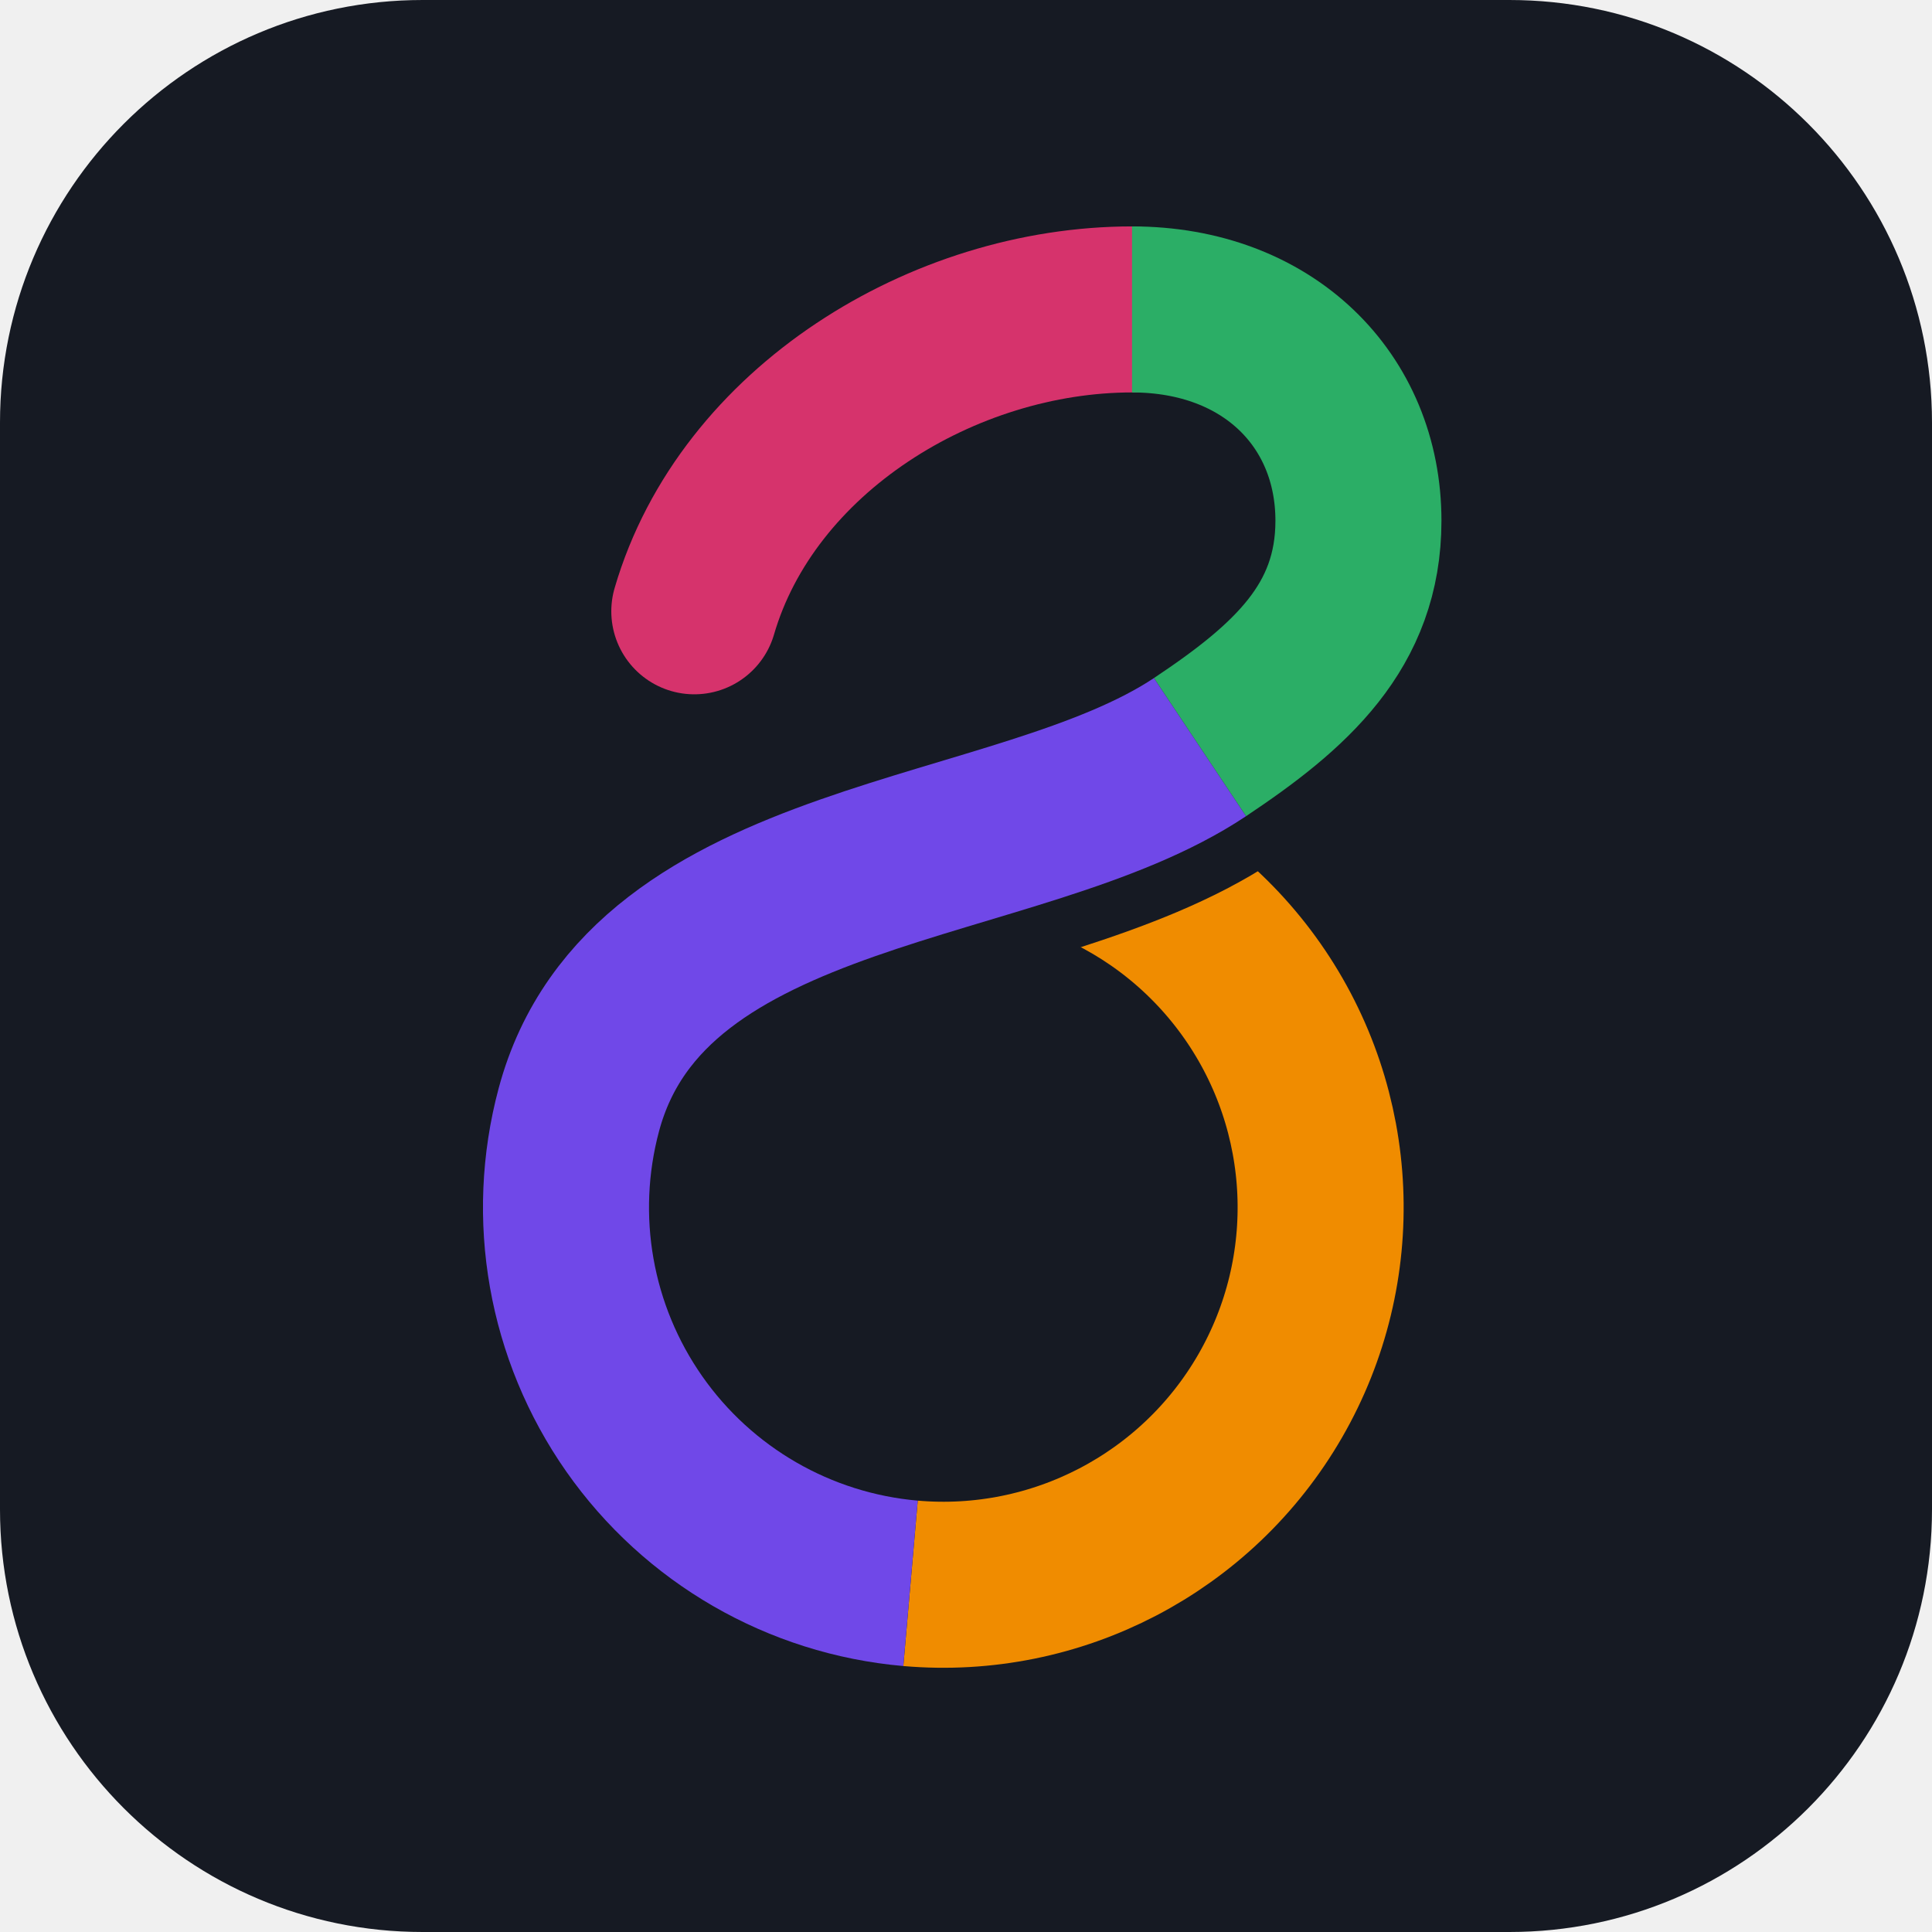
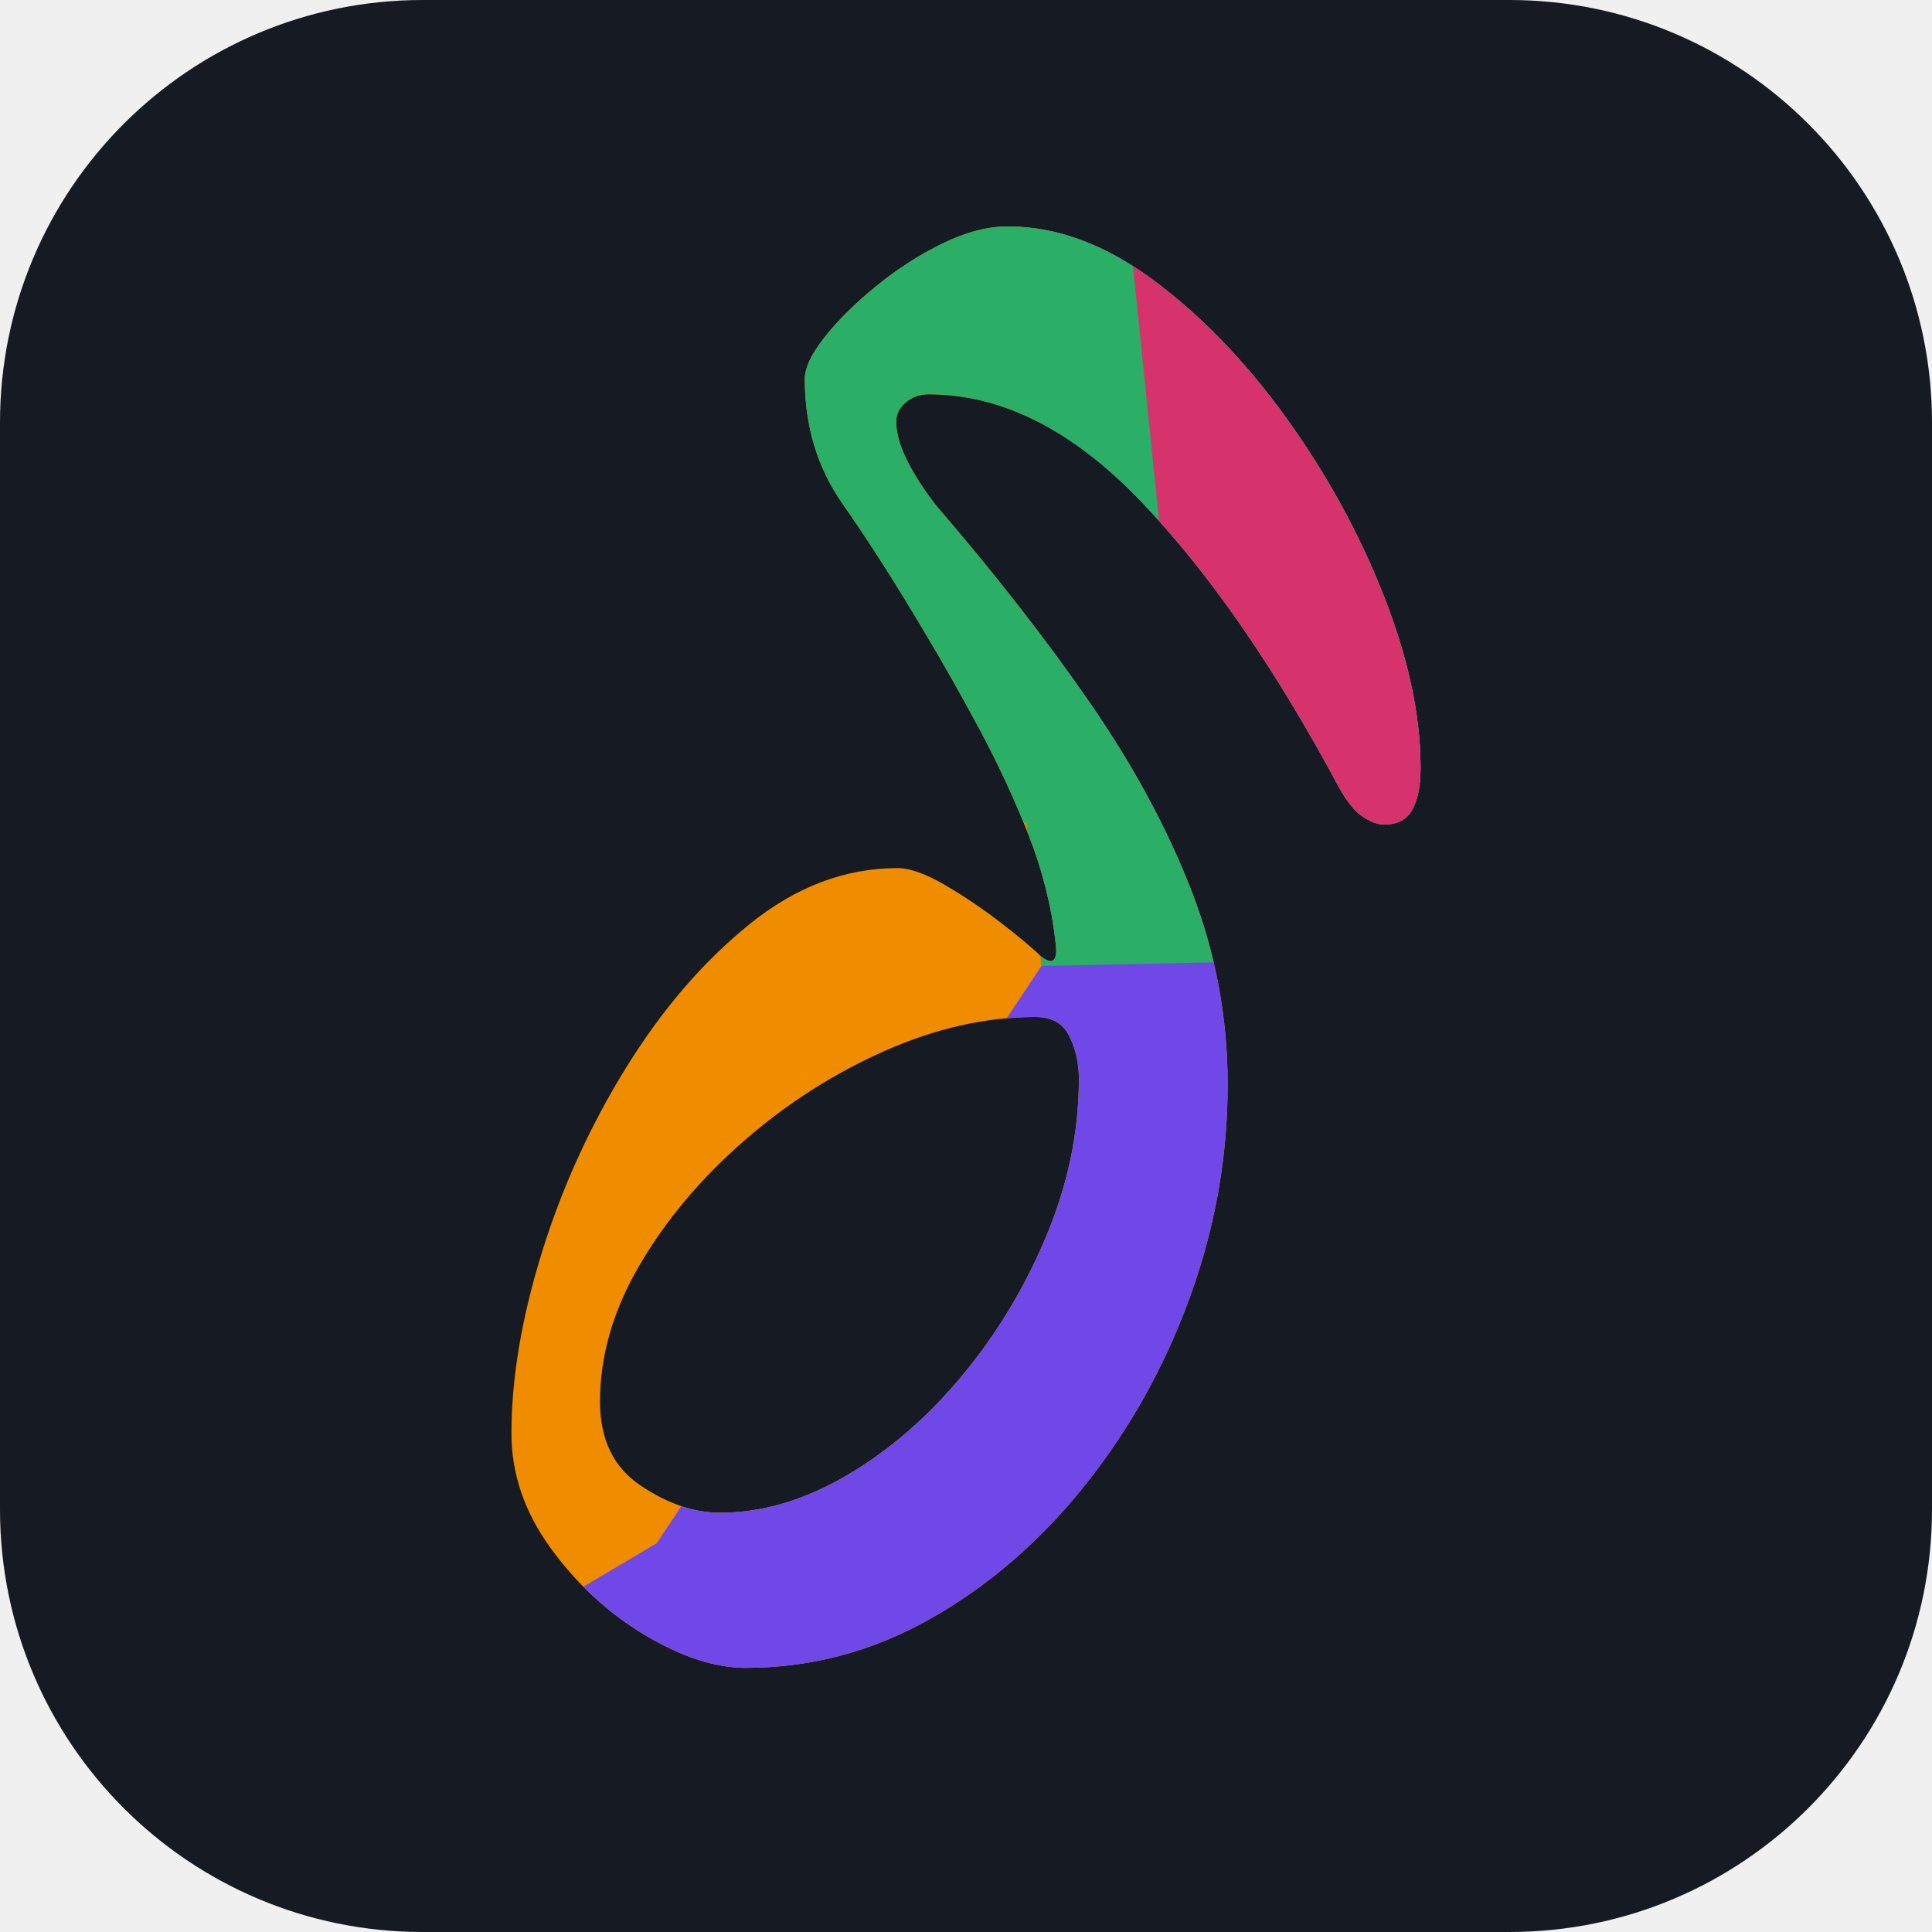
<svg xmlns="http://www.w3.org/2000/svg" viewBox="0 0 512 512">
+   <rect width="512" height="512" rx="112" fill="#161A23" />
  <defs>
-     <mask id="under" maskUnits="userSpaceOnUse" x="-50" y="-50" width="612" height="612">
-       <rect x="-50" y="-50" width="612" height="612" fill="#fff" />
-       <path d="M318 214 C270 246 171.5 242.5 153.4 310.1" fill="none" stroke="#000" stroke-width="72" />
-     </mask>
+     <clipPath id="delta">
+       <path d="M197.613 442Q185.396 442 170.84 433.271Q156.283 424.543 145.91 410.24Q135.538 395.938 135.538 379.871Q135.538 358.029 143.544 332.111Q151.551 306.192 165.881 283.001Q180.21 259.809 198.616 244.932Q217.022 230.054 237.821 230.054Q242.687 230.054 250.145 234.372Q257.604 238.689 264.916 244.29Q272.227 249.891 275.97 253.527Q278.403 255.371 279.325 254.288Q280.248 253.206 279.713 249.57Q278.109 235.267 272.508 221.085Q266.907 206.902 259.556 193.215Q252.204 179.527 244.959 167.417Q233.41 147.954 223.345 133.585Q213.279 119.215 213.279 100.475Q213.279 95.957 218.613 89.247Q223.946 82.537 232.3 75.746Q240.655 68.956 249.864 64.478Q259.074 60 267.067 60Q286.476 60 305.658 74.249Q324.839 88.498 340.906 110.821Q356.973 133.144 366.718 157.926Q376.462 182.708 376.462 203.48Q376.462 210.511 374.297 214.508Q372.131 218.505 366.811 218.505Q364.325 218.505 361.237 216.486Q358.15 214.468 355.075 209.068Q329.491 161.187 302.343 132.836Q275.195 104.485 246.055 104.485Q242.553 104.485 240.026 106.65Q237.5 108.816 237.5 111.73Q237.5 116.194 240.307 121.862Q243.114 127.53 247.953 133.812Q271.693 161.401 288.963 186.438Q306.233 211.474 315.79 236.176Q325.347 260.878 325.347 287.371Q325.347 316.351 315.255 343.98Q305.163 371.61 287.359 393.812Q269.554 416.015 246.536 429.007Q223.518 442 197.613 442ZM190.796 400.884Q207.532 400.884 224.414 390.979Q241.296 381.074 255.091 364.419Q268.886 347.763 277.4 327.272Q285.915 306.78 285.915 285.901Q285.915 279.752 283.402 274.633Q280.889 269.513 274.446 269.513Q254.797 269.513 234.56 278.456Q214.322 287.398 197.199 302.316Q180.076 317.233 169.543 335.185Q159.01 353.137 159.01 371.45Q159.01 386.447 169.744 393.665Q180.477 400.884 190.796 400.884Z" />
+     </clipPath>
  </defs>
-   <rect width="512" height="512" rx="112" fill="#161A23" />
-   <g fill="none" stroke-width="44" transform="translate(0 -16)">
-     <path d="M241.3 435.6 A100 100 0 1 0 232.6 237.5" stroke="#F08C00" mask="url(#under)" />
-     <path d="M184 178 C198 130 250 98 300 98" stroke="#D6336C" stroke-linecap="round" />
-     <path d="M300 98 C336 98 360 122 360 154 C360 182 342 198 318 214" stroke="#2BAE66" />
-     <path d="M318 214 C270 246 171.5 242.5 153.4 310.1 A100 100 0 0 0 241.3 435.6" stroke="#7048E8" />
+   <g clip-path="url(#delta)">
+     <rect width="512" height="512" fill="#F08C00" />
+     <path d="M276 256 L174 409 L0 512 H512 V0 H276 Z" fill="#7048E8" />
+     <path d="M0 0 H512 V251 L276 256 L272 218 H0 Z" fill="#2BAE66" />
+     <path d="M293 0 H512 V224 H316 Z" fill="#D6336C" />
  </g>
</svg>
